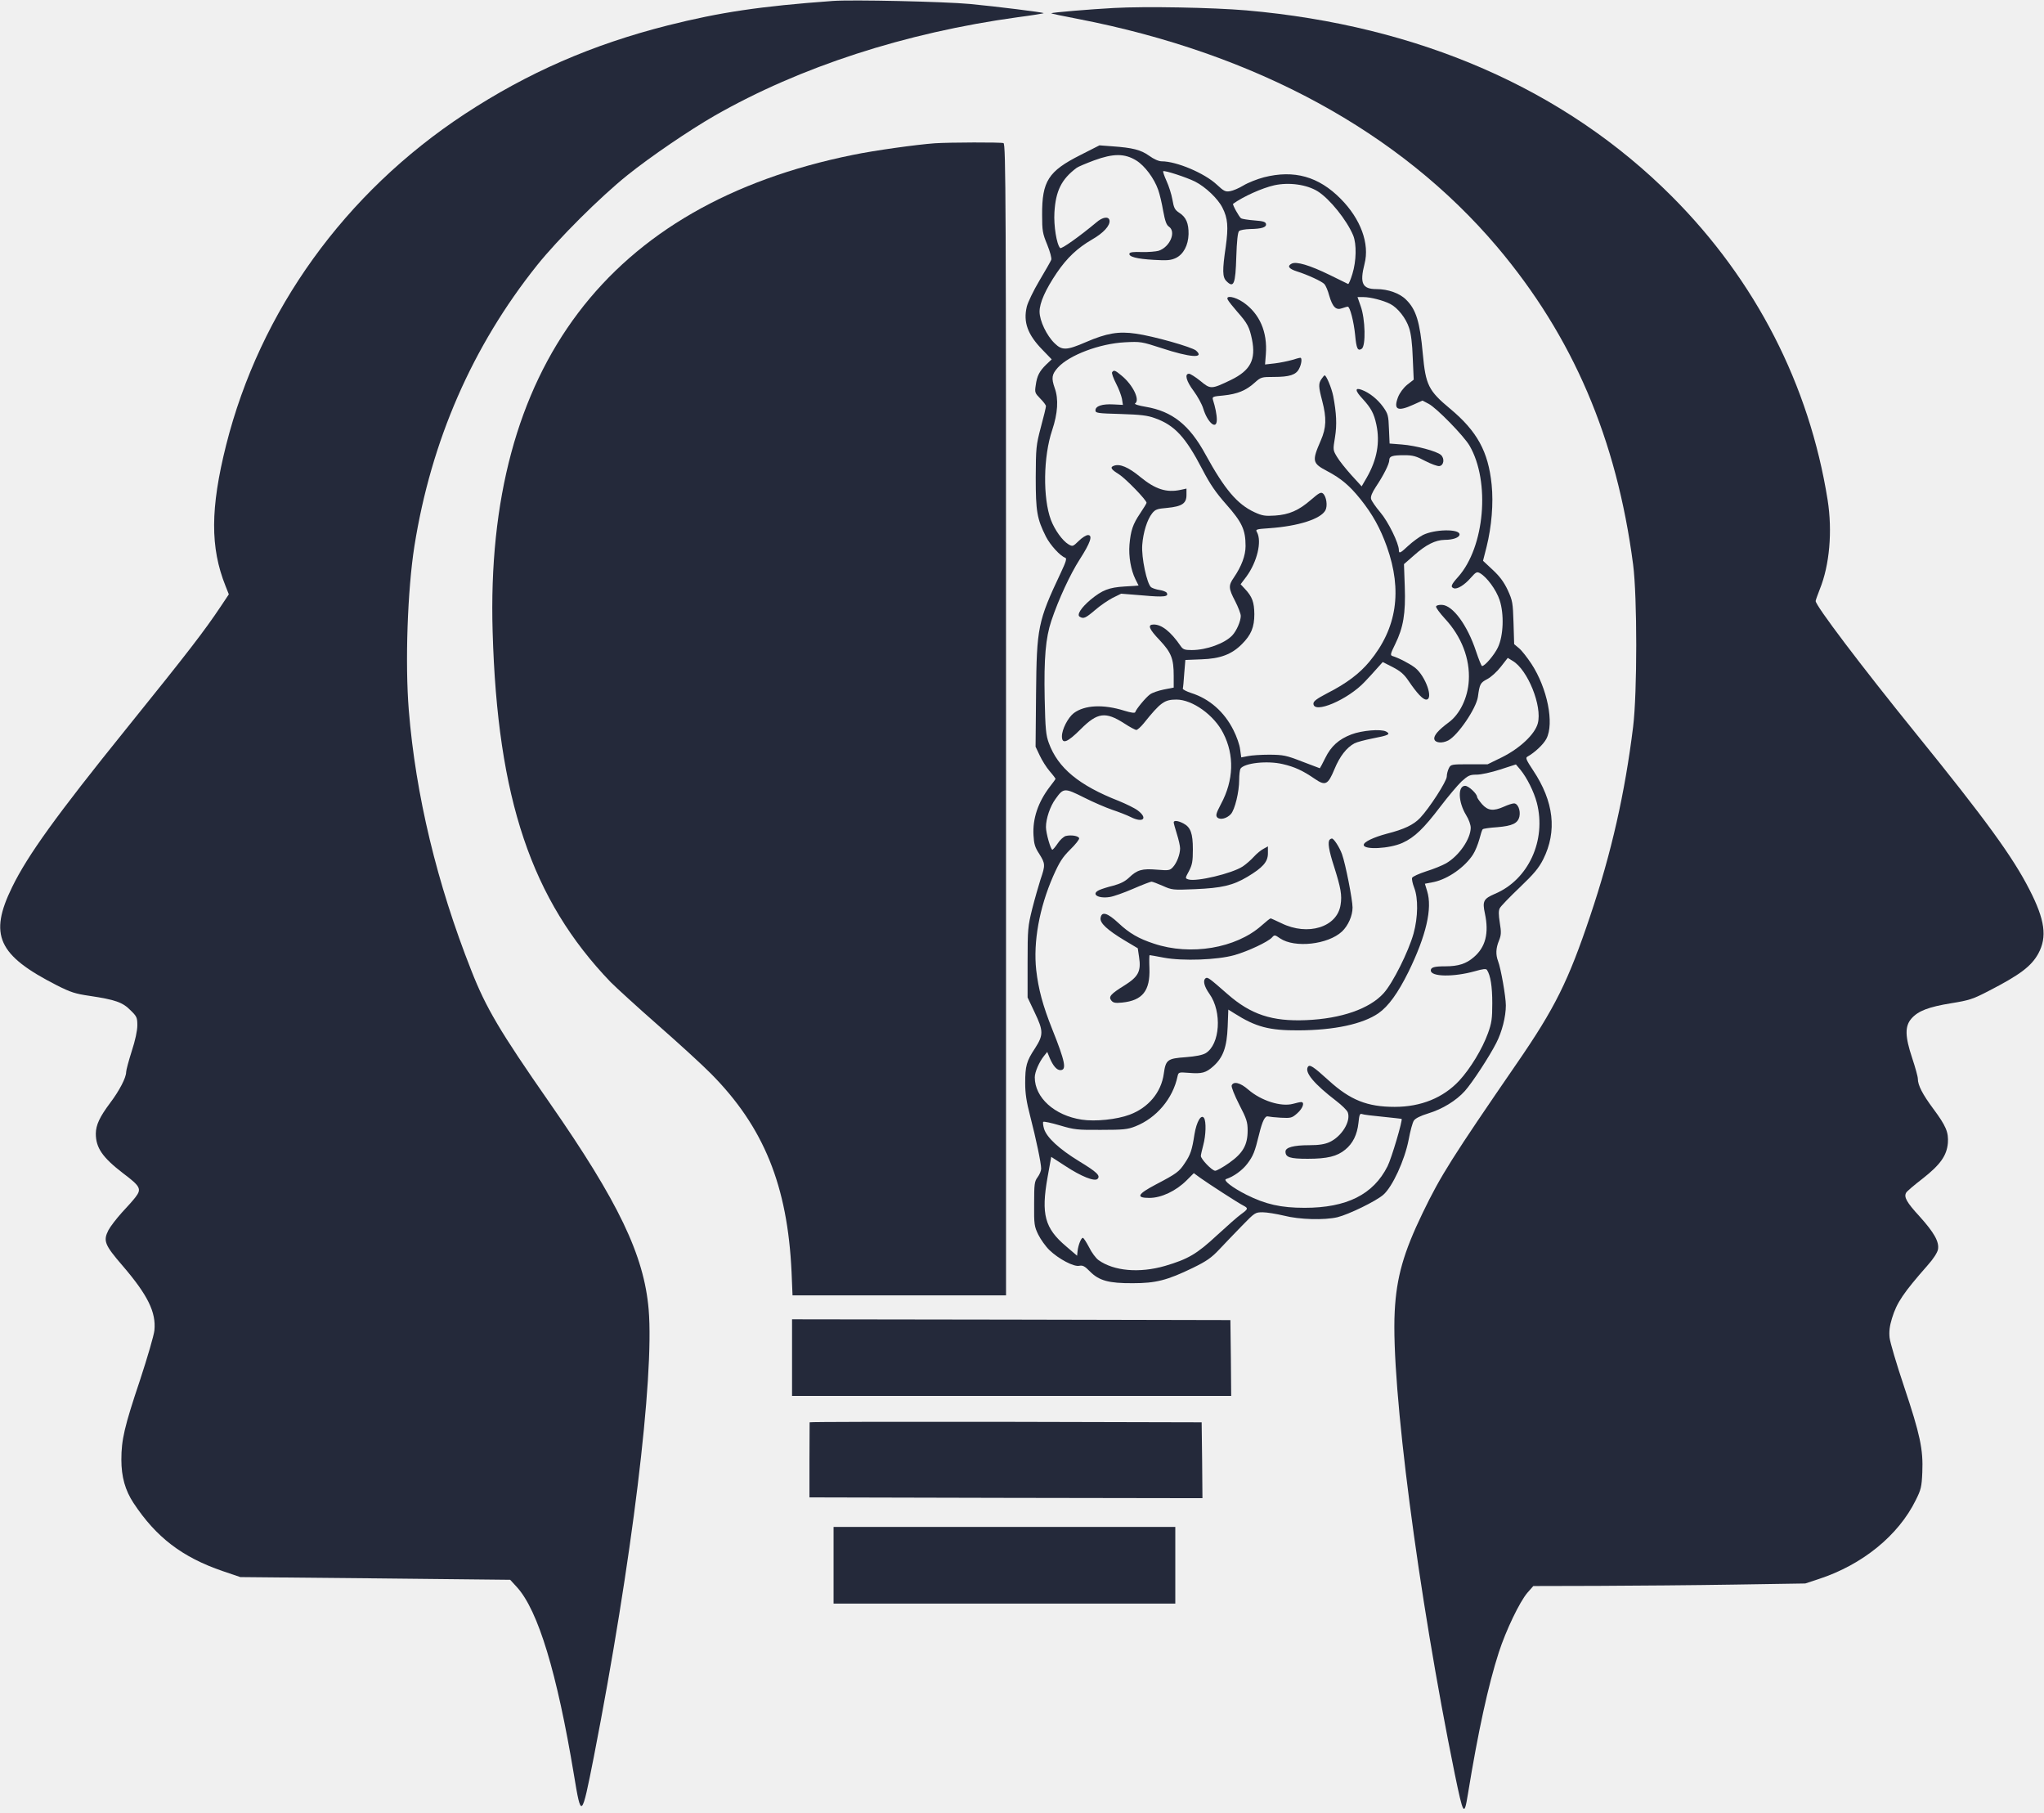
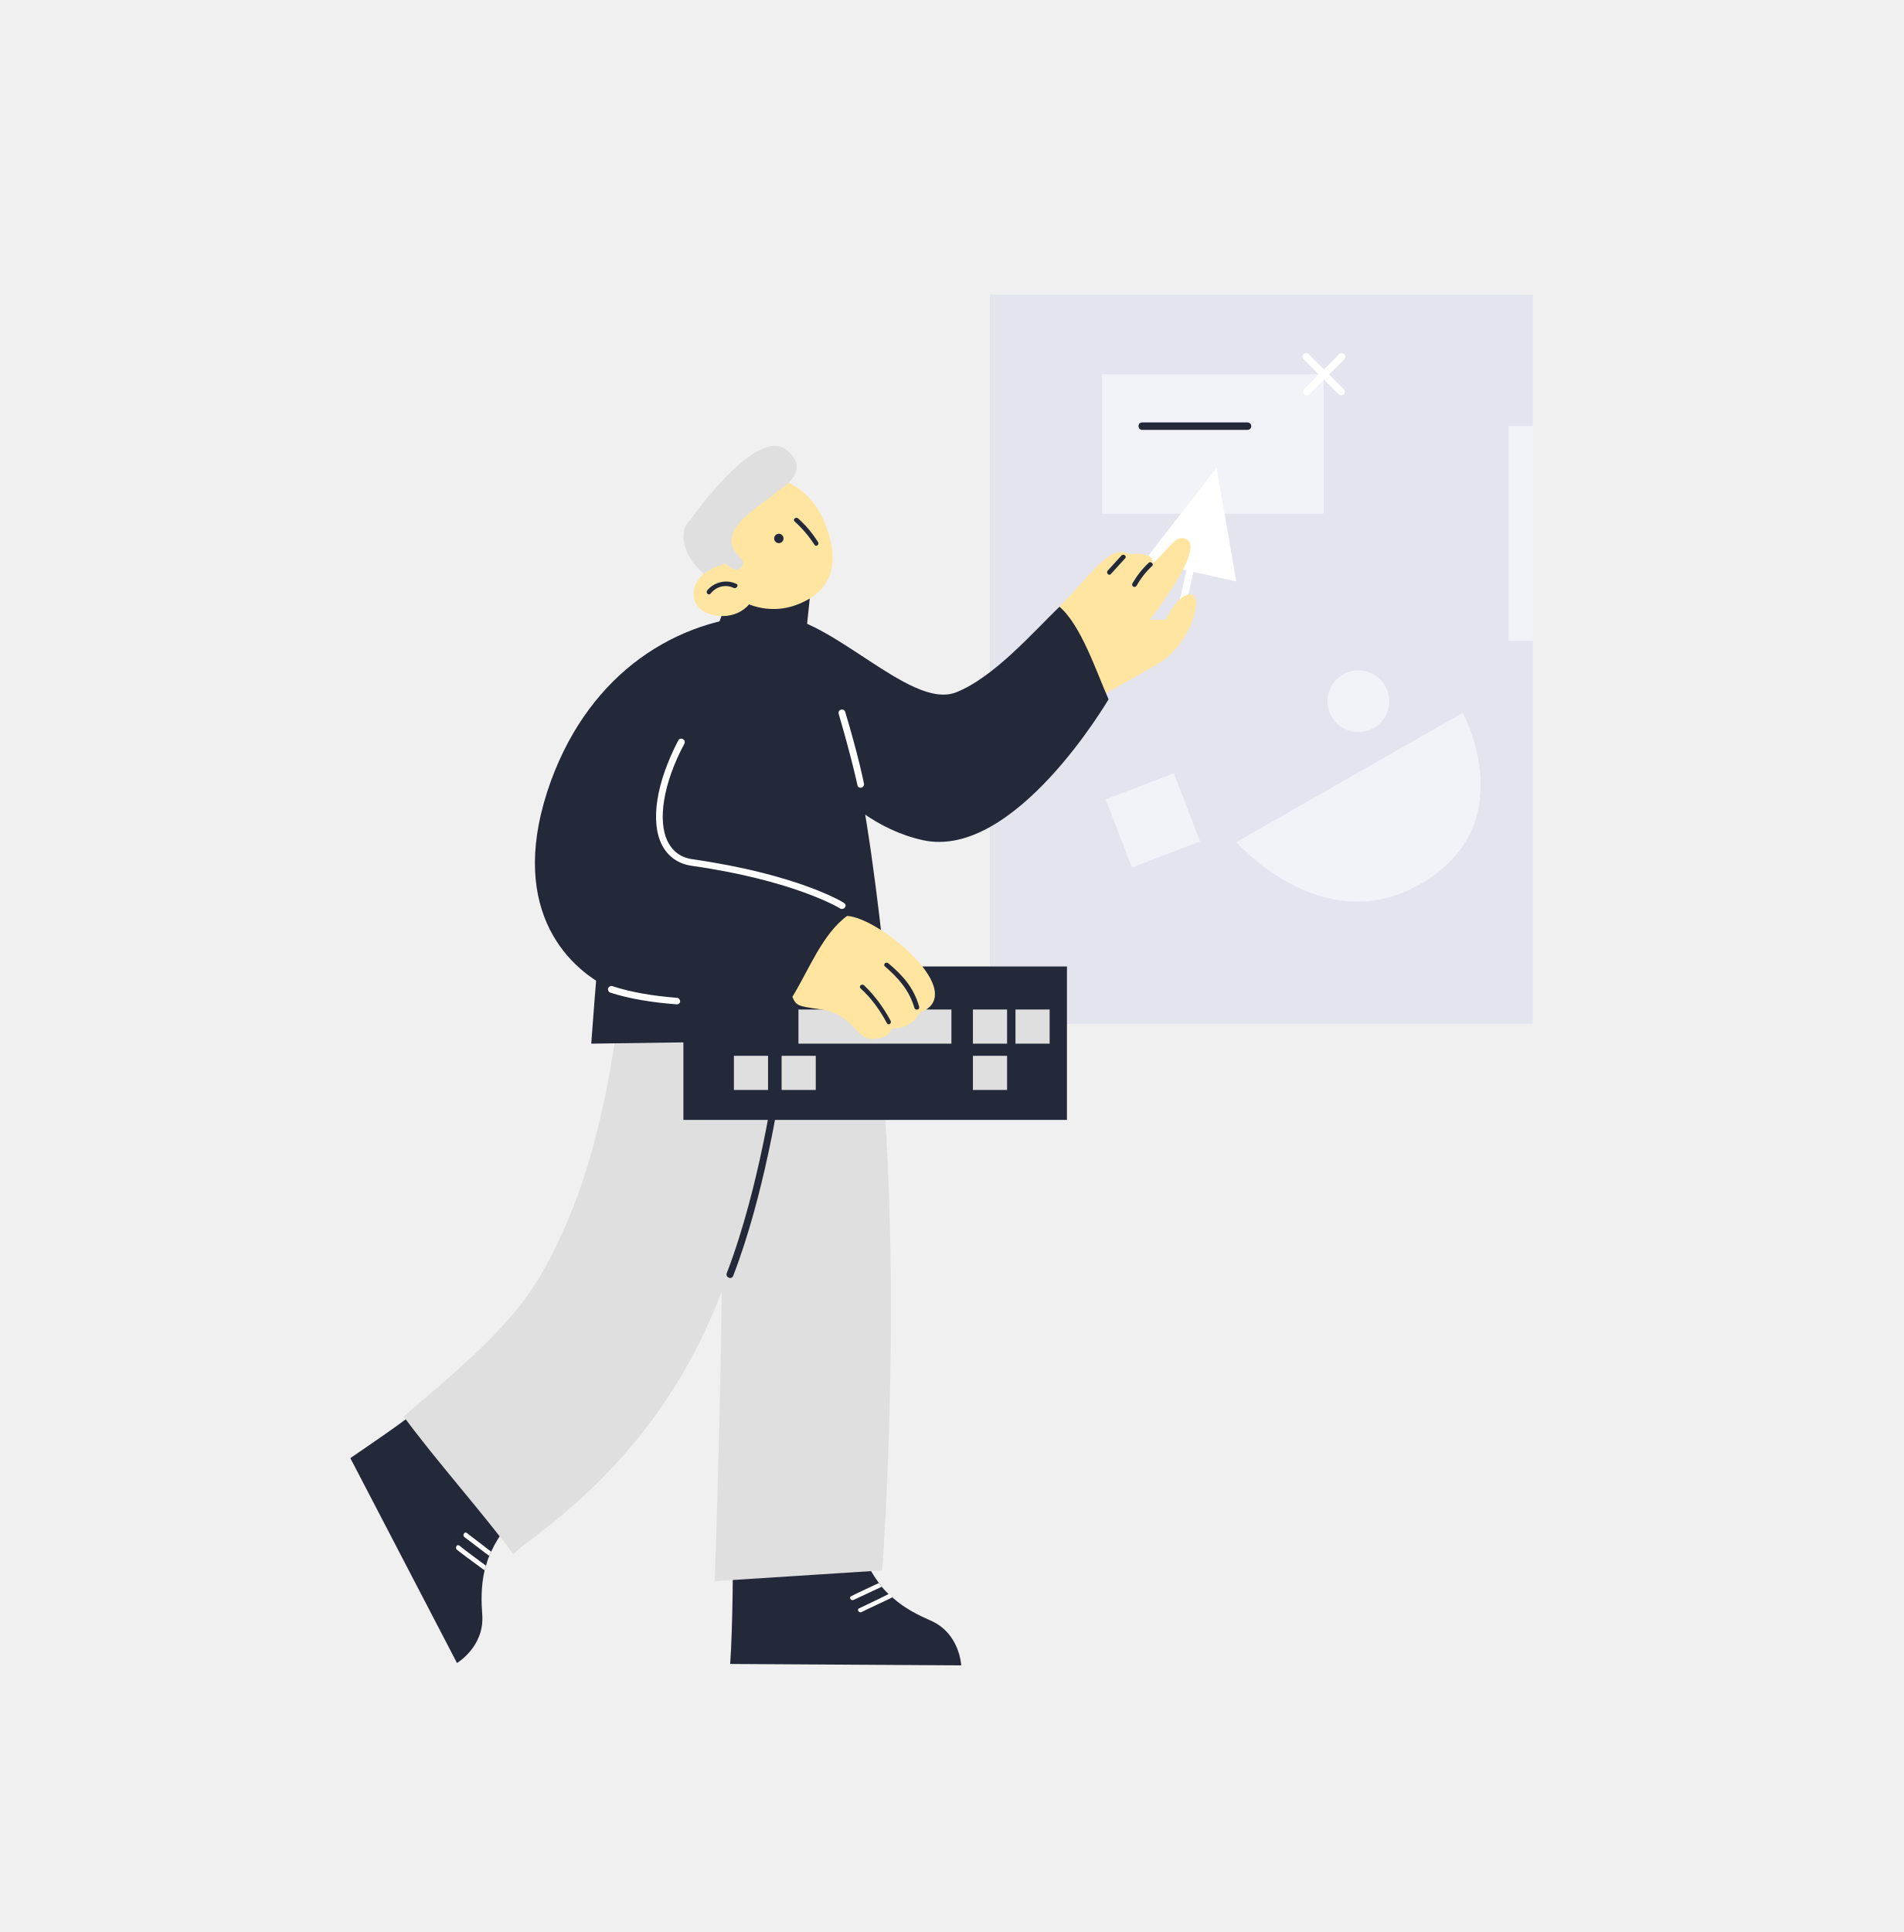
- <svg xmlns="http://www.w3.org/2000/svg" version="1.0" width="1280pt" height="1135pt" viewBox="0 0 1280 1135" preserveAspectRatio="xMidYMid meet">
-   <g transform="translate(0,1135) scale(0.1,-0.1)" fill="#24293a" stroke="none">
-     <path d="M5215 11344 c-455 -33 -707 -71 -1033 -153 -474 -120 -877 -296 -1272 -555 -750 -493 -1282 -1231 -1494 -2073 -99 -395 -100 -641 -4 -881 l21 -53 -48 -72 c-107 -160 -200 -281 -596 -772 -435 -539 -616 -790 -713 -989 -147 -300 -89 -427 280 -615 87 -44 116 -53 205 -66 160 -24 207 -40 256 -90 40 -39 43 -46 43 -95 0 -33 -13 -94 -35 -161 -19 -60 -35 -119 -35 -131 0 -35 -42 -116 -100 -193 -66 -88 -89 -138 -90 -192 0 -89 41 -149 171 -249 109 -82 117 -98 77 -150 -12 -16 -50 -59 -85 -96 -34 -38 -72 -87 -84 -110 -34 -67 -24 -92 89 -223 158 -184 210 -291 199 -404 -3 -31 -44 -171 -90 -311 -98 -292 -117 -374 -117 -499 0 -107 24 -192 76 -271 142 -215 305 -340 560 -427 l109 -37 845 -8 845 -9 43 -47 c132 -146 250 -535 356 -1173 46 -279 48 -277 125 113 238 1220 379 2373 343 2800 -29 339 -188 672 -620 1293 -312 448 -399 595 -491 830 -215 544 -348 1098 -391 1628 -24 296 -8 754 35 1027 105 661 363 1252 768 1759 132 165 397 429 567 565 146 117 386 280 544 371 537 307 1194 520 1898 617 92 12 166 24 164 26 -6 5 -292 41 -461 57 -159 15 -742 28 -860 19z" />
-     <path d="M6975 11300 c-149 -8 -387 -28 -392 -33 -1 -2 75 -18 170 -36 1109 -215 2012 -706 2622 -1426 475 -562 749 -1202 852 -1990 26 -199 26 -804 0 -1015 -51 -414 -136 -791 -269 -1185 -137 -408 -221 -577 -458 -921 -407 -592 -478 -704 -590 -936 -121 -250 -165 -405 -176 -619 -24 -459 147 -1773 376 -2895 54 -261 59 -269 82 -129 64 393 128 686 194 890 44 136 130 316 179 373 l37 42 406 1 c224 1 607 4 852 8 l445 7 85 28 c272 89 498 272 607 494 33 66 37 82 41 175 6 143 -14 236 -114 535 -47 140 -88 278 -91 307 -4 38 0 72 15 121 30 99 72 160 224 333 35 39 60 78 64 98 9 48 -24 106 -116 208 -80 87 -99 121 -83 148 4 8 51 48 103 88 111 87 151 144 158 222 5 68 -11 107 -92 216 -67 90 -96 147 -96 187 0 13 -16 71 -35 128 -46 138 -47 201 -5 249 42 48 108 73 250 96 111 18 134 25 234 77 196 101 266 154 310 233 57 105 42 212 -55 401 -104 204 -273 437 -709 975 -349 431 -630 803 -630 832 0 5 12 38 26 74 61 150 80 363 49 559 -115 721 -451 1375 -975 1900 -670 671 -1581 1070 -2665 1165 -210 18 -633 26 -830 15z" />
-     <path d="M5855 10453 c-114 -8 -380 -45 -515 -73 -1530 -310 -2304 -1333 -2255 -2985 30 -1045 243 -1678 739 -2194 34 -34 167 -156 296 -269 129 -113 279 -250 333 -305 330 -333 479 -700 504 -1242 l6 -145 669 0 668 0 0 3604 c0 3277 -1 3604 -16 3610 -16 6 -336 5 -429 -1z" />
-     <path d="M6765 10379 c-200 -101 -240 -163 -239 -374 0 -100 3 -117 32 -187 18 -45 29 -85 25 -95 -4 -10 -37 -68 -74 -130 -37 -62 -72 -135 -79 -163 -23 -97 5 -175 99 -271 l57 -59 -34 -32 c-43 -42 -58 -71 -66 -130 -7 -45 -5 -49 28 -83 20 -20 36 -41 36 -48 0 -7 -14 -66 -32 -132 -30 -114 -31 -129 -32 -315 0 -213 8 -258 64 -370 27 -53 90 -122 121 -132 11 -4 4 -26 -28 -94 -144 -305 -151 -342 -155 -759 l-3 -330 26 -55 c14 -30 42 -75 62 -98 21 -24 37 -46 37 -48 0 -2 -16 -25 -36 -50 -74 -97 -108 -200 -102 -303 3 -55 9 -76 36 -117 38 -61 39 -70 8 -160 -12 -38 -36 -121 -52 -184 -27 -109 -29 -126 -29 -335 l0 -220 44 -93 c56 -117 56 -142 2 -226 -53 -80 -61 -110 -61 -218 0 -64 8 -117 31 -205 37 -143 69 -296 69 -330 0 -13 -10 -37 -22 -53 -20 -27 -22 -42 -22 -168 -1 -129 1 -140 26 -192 15 -30 46 -74 70 -97 57 -55 153 -106 187 -98 21 4 34 -2 66 -35 57 -58 118 -75 270 -74 143 0 214 18 375 96 86 42 116 63 165 115 33 35 97 102 142 148 81 83 83 85 130 85 26 0 86 -10 133 -21 97 -25 254 -29 335 -10 70 17 243 101 288 141 57 50 133 215 158 343 10 55 25 110 33 121 9 14 41 30 90 45 89 27 175 80 229 140 46 51 155 218 197 301 36 70 60 165 60 235 0 54 -31 232 -49 278 -15 40 -14 80 6 128 14 35 15 52 5 112 -8 51 -8 76 0 91 6 12 62 70 124 129 91 87 120 122 148 177 88 176 67 362 -64 558 -41 62 -48 77 -36 84 47 26 102 78 120 113 50 96 6 316 -94 469 -26 39 -60 83 -77 97 l-31 26 -4 134 c-4 126 -6 138 -36 204 -24 51 -50 86 -94 127 l-61 57 22 86 c32 129 44 273 32 391 -21 207 -91 334 -260 475 -136 113 -153 149 -171 343 -18 200 -42 278 -104 339 -40 41 -114 67 -186 67 -89 0 -106 36 -75 158 33 126 -24 281 -149 407 -138 140 -292 183 -481 135 -42 -11 -100 -34 -128 -51 -28 -17 -65 -33 -84 -36 -29 -5 -39 0 -83 41 -77 72 -252 146 -345 146 -18 0 -49 13 -79 35 -52 37 -103 50 -231 59 l-80 6 -120 -61z m351 -34 c53 -33 112 -112 137 -184 9 -25 23 -84 31 -131 12 -64 20 -88 36 -99 47 -32 7 -127 -64 -151 -18 -5 -65 -9 -106 -8 -51 2 -74 -1 -77 -9 -7 -20 45 -34 153 -40 83 -5 106 -3 138 12 47 23 77 79 79 149 1 67 -15 106 -57 133 -29 19 -35 30 -44 83 -6 34 -23 87 -37 117 -14 31 -23 58 -21 61 8 7 146 -38 200 -65 65 -33 143 -107 171 -163 34 -66 38 -121 21 -244 -22 -149 -21 -191 4 -216 46 -46 57 -20 62 153 3 95 9 152 17 160 7 7 38 12 69 13 73 1 104 11 100 32 -3 13 -18 18 -73 22 -39 3 -76 9 -83 13 -12 8 -56 87 -50 91 64 46 182 99 258 116 92 20 203 5 272 -38 75 -47 182 -180 222 -276 22 -54 20 -160 -5 -241 -11 -36 -23 -65 -27 -63 -4 2 -55 27 -114 56 -127 62 -211 87 -240 71 -29 -15 -17 -32 33 -48 67 -21 158 -63 173 -80 8 -9 22 -41 30 -72 21 -72 43 -93 80 -79 15 5 31 10 36 10 14 0 38 -95 46 -176 8 -86 16 -104 41 -88 27 17 23 187 -6 267 l-20 57 37 0 c45 0 125 -21 168 -43 47 -24 99 -90 118 -150 12 -34 20 -98 23 -188 l6 -136 -41 -32 c-24 -20 -46 -50 -57 -77 -30 -79 -4 -93 95 -48 l58 26 38 -20 c49 -25 222 -202 257 -263 130 -224 95 -634 -72 -821 -44 -49 -49 -63 -27 -71 21 -8 67 20 106 65 32 36 38 40 57 30 43 -24 102 -103 124 -169 29 -88 24 -224 -11 -297 -22 -46 -81 -116 -99 -116 -4 0 -21 42 -38 93 -54 163 -145 287 -213 290 -18 1 -35 -3 -37 -10 -2 -7 23 -41 56 -77 103 -111 157 -250 149 -387 -6 -107 -56 -211 -126 -262 -65 -48 -94 -82 -90 -104 4 -24 48 -29 87 -9 61 32 175 200 186 273 11 81 15 88 58 111 24 12 62 47 86 78 l43 55 31 -19 c94 -55 186 -284 157 -391 -18 -68 -112 -156 -224 -212 l-90 -44 -115 0 c-113 0 -116 -1 -128 -25 -7 -14 -13 -37 -13 -52 0 -29 -109 -198 -167 -259 -41 -43 -99 -71 -209 -99 -82 -22 -144 -51 -144 -70 0 -32 162 -24 243 13 75 34 133 90 237 227 48 63 108 134 133 158 41 37 52 42 94 42 27 0 92 14 147 32 l99 32 28 -33 c41 -50 85 -138 103 -207 61 -235 -53 -482 -262 -570 -72 -31 -80 -46 -63 -124 26 -123 4 -210 -70 -273 -47 -41 -97 -57 -177 -57 -70 0 -92 -6 -92 -26 0 -40 142 -42 275 -5 52 15 72 17 77 8 22 -34 33 -103 33 -207 0 -99 -4 -125 -27 -189 -36 -99 -110 -221 -180 -297 -100 -107 -239 -164 -404 -164 -171 0 -278 42 -413 165 -98 89 -120 103 -131 85 -21 -35 40 -107 178 -213 34 -26 67 -58 72 -71 21 -56 -38 -152 -115 -187 -29 -13 -65 -19 -126 -19 -99 0 -149 -14 -149 -40 0 -36 28 -45 139 -45 123 0 184 15 235 57 48 39 75 94 83 168 5 51 9 60 22 55 9 -4 68 -11 131 -17 63 -7 116 -12 117 -13 9 -4 -63 -248 -88 -297 -89 -177 -256 -260 -519 -260 -150 0 -245 22 -365 82 -87 44 -148 91 -127 98 47 15 102 55 133 96 37 49 47 74 74 185 20 82 37 117 56 111 8 -2 44 -6 80 -8 63 -3 69 -2 103 28 35 31 48 70 24 70 -7 0 -30 -5 -51 -11 -75 -20 -199 19 -280 89 -50 44 -93 54 -104 26 -3 -9 17 -60 47 -119 47 -90 53 -111 53 -163 0 -90 -29 -142 -116 -203 -38 -27 -78 -49 -87 -49 -20 0 -90 73 -90 93 0 6 7 37 15 67 17 63 19 148 5 170 -18 27 -47 -23 -60 -102 -15 -98 -25 -128 -61 -181 -35 -53 -51 -65 -179 -132 -118 -62 -129 -85 -42 -85 74 0 166 43 233 110 l45 45 41 -30 c52 -37 240 -159 271 -174 30 -16 28 -21 -16 -53 -20 -14 -88 -74 -151 -132 -126 -117 -180 -149 -326 -192 -160 -46 -319 -32 -415 36 -17 12 -44 48 -60 81 -17 32 -34 59 -39 59 -11 0 -29 -46 -33 -83 l-3 -29 -69 59 c-134 113 -157 201 -116 432 l23 128 88 -57 c100 -66 184 -99 202 -81 20 20 -4 43 -116 111 -124 76 -203 149 -219 203 -6 20 -8 40 -5 43 3 4 50 -6 104 -22 91 -27 110 -29 258 -28 140 0 167 3 215 22 132 52 235 174 264 313 6 26 7 27 70 22 83 -7 108 0 155 42 61 55 84 120 89 247 l4 107 37 -23 c135 -86 220 -108 403 -107 223 1 401 39 500 107 63 44 122 126 188 259 111 227 151 398 117 506 l-14 46 57 11 c88 19 194 93 245 173 13 20 30 62 39 94 8 31 17 60 21 63 3 4 44 10 91 13 95 8 129 24 139 67 8 39 -10 82 -34 82 -10 0 -38 -9 -62 -20 -67 -30 -101 -26 -138 15 -17 20 -31 40 -31 45 0 20 -53 70 -75 70 -47 0 -44 -101 6 -183 17 -27 29 -61 29 -80 -1 -70 -73 -175 -154 -222 -23 -13 -78 -36 -124 -50 -46 -15 -86 -33 -89 -41 -3 -8 3 -36 13 -62 26 -66 24 -185 -4 -287 -32 -114 -130 -310 -187 -373 -88 -98 -266 -160 -486 -169 -213 -9 -346 35 -492 163 -114 100 -124 107 -136 100 -20 -13 -11 -51 23 -99 80 -112 66 -317 -24 -371 -21 -12 -62 -20 -125 -25 -114 -8 -125 -16 -137 -103 -16 -117 -96 -213 -214 -257 -80 -30 -215 -44 -300 -31 -171 26 -294 138 -294 265 0 33 28 97 58 134 l20 25 16 -39 c21 -49 44 -75 66 -75 41 0 31 52 -51 257 -59 148 -86 249 -100 370 -19 175 19 388 106 587 40 90 58 118 107 167 33 32 58 64 56 71 -5 15 -50 22 -84 14 -13 -4 -36 -24 -50 -46 -15 -22 -30 -40 -34 -40 -10 0 -40 103 -40 142 0 52 26 130 60 176 50 70 56 70 178 9 59 -30 139 -64 177 -77 39 -13 91 -33 117 -46 76 -38 108 -8 44 41 -19 15 -73 41 -119 60 -251 98 -382 207 -439 363 -18 49 -22 86 -26 280 -5 251 6 379 42 486 45 134 118 291 177 383 67 104 84 153 52 153 -11 0 -37 -16 -58 -37 -36 -35 -38 -36 -64 -21 -38 23 -86 90 -110 153 -51 137 -48 396 8 562 35 105 41 194 16 263 -22 63 -19 86 20 129 71 78 262 150 420 158 97 5 104 4 227 -36 182 -60 274 -66 218 -16 -25 22 -268 91 -377 106 -108 16 -183 3 -313 -53 -120 -52 -149 -53 -195 -8 -51 49 -95 142 -95 199 0 55 37 138 108 243 64 94 129 155 220 208 72 41 115 88 110 120 -5 27 -43 22 -83 -13 -103 -86 -218 -168 -226 -160 -22 22 -41 140 -36 223 8 135 44 208 139 279 9 7 59 28 110 47 120 44 191 44 264 -1z" />
-     <path d="M7689 9473 c5 -10 32 -44 60 -76 63 -71 75 -95 91 -171 26 -128 -9 -195 -132 -255 -123 -59 -127 -59 -191 -6 -31 25 -63 45 -71 45 -30 0 -17 -47 29 -108 25 -34 52 -83 60 -110 27 -89 85 -138 85 -69 0 31 -10 79 -24 123 -6 20 -2 22 66 28 87 9 141 31 195 80 39 35 43 36 120 36 98 0 139 13 158 51 16 30 20 69 8 69 -5 0 -28 -6 -53 -14 -25 -7 -73 -17 -106 -21 l-62 -7 5 64 c11 140 -39 254 -141 325 -54 37 -114 46 -97 16z" />
-     <path d="M6964 9019 c-3 -6 8 -37 25 -70 17 -32 33 -76 37 -96 l6 -38 -59 3 c-70 4 -113 -10 -113 -37 0 -17 11 -19 158 -23 126 -4 168 -9 214 -26 124 -44 192 -118 297 -320 49 -94 83 -144 151 -221 98 -111 120 -158 120 -260 0 -59 -25 -126 -74 -198 -34 -49 -33 -67 9 -147 19 -37 35 -79 35 -92 0 -33 -26 -93 -53 -122 -47 -50 -161 -92 -254 -92 -45 0 -55 4 -70 26 -61 89 -118 134 -168 134 -41 0 -31 -27 38 -99 72 -77 87 -115 87 -222 l0 -74 -62 -12 c-34 -7 -73 -20 -87 -31 -26 -19 -86 -91 -92 -111 -3 -7 -27 -3 -67 9 -133 42 -250 36 -318 -15 -36 -28 -74 -101 -74 -145 0 -52 34 -39 118 45 105 105 155 111 272 36 35 -23 69 -41 76 -41 7 0 28 19 46 41 106 132 130 149 205 149 100 0 236 -97 293 -210 71 -138 66 -295 -14 -444 -31 -59 -34 -72 -23 -84 18 -17 59 -7 85 21 25 28 52 139 52 214 0 32 4 63 8 70 23 36 168 52 265 29 74 -17 126 -41 200 -92 67 -46 83 -38 124 61 33 80 76 135 125 161 15 8 65 21 110 30 104 20 119 27 88 44 -32 17 -151 7 -217 -18 -79 -30 -128 -74 -164 -148 -17 -35 -33 -64 -34 -64 -1 0 -51 19 -111 42 -100 39 -117 42 -204 43 -52 0 -113 -4 -136 -9 l-41 -8 -7 50 c-3 28 -22 82 -42 121 -57 114 -150 196 -264 232 -30 10 -54 22 -53 28 2 6 6 48 9 95 l7 84 101 4 c118 4 189 31 253 95 58 58 78 106 78 188 -1 75 -13 109 -59 158 l-27 29 37 49 c66 91 97 218 66 276 -11 19 -8 20 78 26 182 13 321 58 350 112 15 28 6 87 -15 105 -13 11 -25 4 -75 -39 -77 -67 -137 -93 -226 -99 -62 -4 -80 -1 -128 21 -108 50 -187 143 -307 362 -100 184 -208 270 -374 298 -44 7 -74 17 -67 21 33 20 -13 116 -84 174 -42 35 -49 37 -60 21z" />
-     <path d="M8276 8978 c-20 -29 -20 -47 4 -138 28 -108 26 -168 -9 -248 -56 -129 -54 -142 41 -192 87 -46 140 -91 209 -177 75 -94 123 -181 164 -296 98 -276 63 -511 -109 -719 -62 -75 -144 -137 -264 -198 -65 -34 -87 -50 -87 -65 0 -68 216 24 321 136 23 24 58 62 77 84 l36 40 63 -32 c48 -25 71 -45 98 -85 53 -78 90 -118 111 -118 48 0 -3 146 -69 199 -34 26 -103 62 -143 74 -14 5 -11 15 18 74 51 104 66 192 60 360 l-5 141 64 56 c74 66 133 95 191 96 53 0 93 15 93 34 0 36 -157 33 -230 -4 -23 -12 -64 -42 -90 -66 -51 -48 -60 -52 -60 -28 0 42 -66 177 -116 236 -29 34 -55 72 -58 84 -4 15 6 39 30 76 47 70 84 143 84 167 0 25 19 31 95 31 53 0 74 -6 130 -36 37 -19 77 -34 89 -32 28 4 34 48 9 70 -26 23 -155 58 -244 65 l-77 6 -4 91 c-3 85 -6 95 -37 139 -35 48 -85 88 -133 106 -45 17 -43 -5 5 -56 53 -58 71 -91 86 -161 24 -112 4 -220 -60 -332 l-32 -55 -64 70 c-35 39 -76 90 -90 114 -26 43 -26 44 -13 123 13 79 9 152 -11 258 -10 50 -43 130 -54 130 -2 0 -11 -10 -19 -22z" />
-     <path d="M6973 8433 c-23 -9 -14 -23 35 -53 43 -28 172 -161 172 -178 0 -4 -18 -33 -40 -66 -46 -68 -59 -107 -67 -196 -6 -74 9 -159 37 -216 11 -21 20 -39 20 -40 0 -1 -39 -3 -88 -6 -97 -6 -139 -22 -213 -83 -59 -50 -87 -94 -68 -106 24 -15 36 -10 96 41 32 28 82 62 111 77 l53 26 137 -11 c132 -12 163 -8 148 17 -4 6 -24 14 -44 17 -21 3 -44 11 -53 17 -27 20 -62 188 -56 265 6 80 31 159 62 198 19 24 31 29 93 34 94 9 122 28 122 81 l0 40 -37 -8 c-88 -19 -158 4 -250 79 -77 64 -132 87 -170 71z" />
-     <path d="M7350 6201 c0 -5 9 -38 20 -73 11 -34 20 -75 20 -89 0 -38 -20 -90 -44 -117 -20 -22 -26 -23 -101 -17 -93 8 -124 -1 -175 -50 -24 -23 -54 -38 -98 -50 -34 -8 -74 -21 -87 -27 -56 -25 -10 -56 65 -44 22 3 87 26 145 51 57 25 110 45 116 45 6 0 38 -12 70 -26 58 -26 63 -27 202 -21 167 7 237 23 328 77 97 58 129 94 129 147 l0 44 -27 -15 c-16 -8 -43 -30 -61 -50 -18 -20 -49 -47 -70 -61 -67 -44 -290 -97 -340 -81 -21 7 -21 7 4 53 20 39 24 60 24 135 0 101 -14 139 -60 163 -33 17 -60 20 -60 6z" />
-     <path d="M8327 6093 c-14 -14 -6 -67 28 -171 41 -130 50 -177 40 -237 -21 -140 -205 -197 -371 -115 -34 16 -64 30 -67 30 -4 0 -29 -20 -57 -45 -160 -142 -444 -190 -674 -113 -95 31 -154 65 -222 129 -70 65 -106 75 -112 31 -5 -31 43 -75 149 -139 l84 -50 8 -54 c14 -90 -4 -124 -92 -179 -87 -54 -101 -71 -81 -95 12 -14 25 -16 67 -12 128 13 176 74 171 215 -2 45 -1 82 1 82 3 0 43 -7 90 -16 118 -22 335 -14 441 16 85 24 210 83 235 110 16 18 18 18 51 -5 92 -62 300 -39 388 43 38 36 66 98 66 150 0 48 -44 273 -66 334 -15 42 -51 98 -63 98 -4 0 -11 -3 -14 -7z" />
-     <path d="M4960 2850 l0 -240 1375 0 1375 0 -2 238 -3 237 -1372 3 -1373 2 0 -240z" />
-     <path d="M5070 2445 c0 -3 0 -110 -1 -237 l0 -233 1231 -3 1230 -2 -2 237 -3 238 -1227 3 c-676 1 -1228 0 -1228 -3z" />
-     <path d="M5220 1550 l0 -240 1070 0 1070 0 0 240 0 240 -1070 0 -1070 0 0 -240z" />
+ <svg xmlns="http://www.w3.org/2000/svg" version="1.1" id="Слой_1" x="0px" y="0px" viewBox="0 0 407 413" style="enable-background:new 0 0 407 413;" xml:space="preserve">
+   <style type="text/css">
+ 	.st0{fill:#24293a;}
+ 	.st1{fill:#FFFFFF;}
+ 	.st2{fill:#dfdfdf;}
+ 	.st3{fill:#24293a;}
+ 	.st4{fill:#E4E4EF;}
+ 	.st5{fill:#F2F2F9;}
+ 	.st6{fill:#ffe59f;}
+ 	.st7{fill:#24293a;}
+ </style>
+   <g id="_x32_">
+     <g id="Bottom_48_">
+       <g>
+         <path class="st0" d="M182.5,325.4c1.1,5.8,3.1,9.9,5.4,13c0.2,0.3,0.4,0.5,0.6,0.8c0.5,0.6,1,1.1,1.5,1.6     c0.3,0.3,0.5,0.5,0.8,0.7c2.7,2.4,5.6,3.8,8.1,4.9c6.3,2.7,6.6,9.6,6.6,9.6l-49.4-0.3c0.6-8.2,0.6-23.7,0.6-23.7     C167,328.9,171.9,327.1,182.5,325.4z" />
+       </g>
+       <g>
+         <path class="st1" d="M187.9,338.4c0.2,0.3,0.4,0.5,0.6,0.8c-2,0.9-4,1.9-6,2.8c-0.6,0.3-1.1-0.6-0.5-0.8     C184,340.2,186,339.3,187.9,338.4z" />
+       </g>
+       <g>
+         <path class="st1" d="M190.1,340.7c0.3,0.3,0.5,0.5,0.8,0.7c-2.2,1.1-4.5,2.1-6.7,3.2c-0.6,0.3-1.1-0.6-0.5-0.8     C185.8,342.8,187.9,341.8,190.1,340.7z" />
+       </g>
+       <g>
+         <path class="st2" d="M187.4,218.2c6.1,52.7,1.2,117.5,1.2,117.5l-35.8,2.3c0,0,3.6-100.5,0.2-118.2     C149.6,202.2,187.4,218.2,187.4,218.2z" />
+       </g>
+       <g>
+         <path class="st0" d="M113.9,320.8c-4.6,3.7-7.3,7.4-8.9,10.9c-0.1,0.3-0.3,0.6-0.4,0.9c-0.3,0.7-0.5,1.4-0.7,2.1     c-0.1,0.3-0.2,0.7-0.3,1c-0.8,3.5-0.7,6.8-0.5,9.5c0.5,6.8-5.4,10.3-5.4,10.3l-22.8-43.8c6.9-4.8,13.7-9.1,19-14.4     C101.4,304.9,107.5,312.3,113.9,320.8z" />
+       </g>
+       <g>
+         <path class="st2" d="M166.5,197.6l-31.6,2.1c-3.4,19.5-4.8,47.8-19.2,72.7c-6.5,11.3-17.7,20.3-29.4,30.4     c6.5,8.9,16.9,20.6,23.5,29.5c2.1-3.5,38.5-22.4,49.6-73.6C165.5,230.6,166.5,197.6,166.5,197.6z" />
+       </g>
+       <g>
+         <path class="st1" d="M105,331.7c-0.1,0.3-0.3,0.6-0.4,0.9c-1.8-1.3-3.5-2.7-5.3-4c-0.5-0.4,0-1.3,0.5-0.9     C101.6,329.1,103.3,330.4,105,331.7z" />
+       </g>
+       <g>
+         <path class="st1" d="M103.9,334.7c-0.1,0.3-0.2,0.7-0.3,1c-2-1.5-4-2.9-5.9-4.4c-0.5-0.4,0-1.3,0.5-0.9     C100.1,331.9,102,333.3,103.9,334.7z" />
+       </g>
+       <g>
+         <path class="st3" d="M156.1,273.2c-0.1,0-0.2,0-0.3-0.1c-0.4-0.1-0.6-0.6-0.4-1c7.1-18.5,10.3-41.8,10.3-42.1l0.1-0.6l0.6,0     c0.1,0,5.6-0.3,9.3-1.3c0.4-0.1,0.8,0.1,0.9,0.5c0.1,0.4-0.1,0.8-0.5,0.9c-3.1,0.8-7.4,1.2-9,1.3c-0.5,3.8-3.8,24.9-10.3,41.8     C156.7,273,156.4,273.2,156.1,273.2z" />
+       </g>
+     </g>
+     <g id="Top_48_">
+       <g id="Window_15_">
+         <g>
+           <rect x="211.6" y="63" class="st4" width="116.1" height="155.9" />
+         </g>
+         <g>
+           <rect x="235.6" y="80" class="st5" width="47.4" height="29.8" />
+         </g>
+         <g>
+           <path class="st5" d="M264.3,180l48.4-27.6c0,0,13.5,24.5-10,37.1C282.2,200.5,264.3,180,264.3,180z" />
+         </g>
+         <g>
+           <circle class="st5" cx="290.4" cy="149.9" r="6.6" />
+         </g>
+         <g>
+           <path class="st1" d="M286.7,84.5c-0.2,0-0.4-0.1-0.5-0.2l-7.5-7.5c-0.3-0.3-0.3-0.8,0-1.1s0.8-0.3,1.1,0l7.5,7.5      c0.3,0.3,0.3,0.8,0,1.1C287.1,84.5,286.9,84.5,286.7,84.5z" />
+         </g>
+         <g>
+           <path class="st1" d="M279.3,84.5c-0.2,0-0.4-0.1-0.5-0.2c-0.3-0.3-0.3-0.8,0-1.1l7.5-7.5c0.3-0.3,0.8-0.3,1.1,0s0.3,0.8,0,1.1      l-7.5,7.5C279.7,84.5,279.5,84.5,279.3,84.5z" />
+         </g>
+         <g>
+           <rect x="238.7" y="167.6" transform="matrix(0.9333 -0.359 0.359 0.9333 -46.5532 100.1699)" class="st5" width="15.6" height="15.6" />
+         </g>
+         <g>
+           <rect x="322.5" y="91.1" class="st5" width="5.3" height="45.9" />
+         </g>
+         <g>
+           <path class="st3" d="M266.7,91.9h-22.5c-0.4,0-0.8-0.3-0.8-0.8s0.3-0.8,0.8-0.8h22.5c0.4,0,0.8,0.3,0.8,0.8      S267.1,91.9,266.7,91.9z" />
+         </g>
+       </g>
+       <g id="Arrow">
+         <g>
+           <polygon class="st1" points="244.6,119.9 260.1,100 264.3,124.3     " />
+         </g>
+         <g>
+           <path class="st1" d="M253.1,128.8c-0.1,0-0.1,0-0.2,0c-0.4-0.1-0.7-0.5-0.6-0.9l2.4-10.6c0.1-0.4,0.5-0.7,0.9-0.6      c0.4,0.1,0.7,0.5,0.6,0.9l-2.4,10.6C253.7,128.6,253.4,128.8,253.1,128.8z" />
+         </g>
+       </g>
+       <g id="Hand_2_38_">
+         <g>
+           <path class="st6" d="M226.5,129.7c6.7-6.7,10.9-13.7,15.1-11.2c0,0,5.2-0.8,4.8,1.9c3.6-2.9,4.9-6.4,7.3-5.1      c4,2.1-7.9,17.2-7.9,17.2h3.4c0,0,2.7-5.8,5.5-5.4c2.7,0.4-0.2,11-7.6,15.1c-5.9,3.3-13.7,7.7-13.7,7.7L226.5,129.7z" />
+         </g>
+         <g>
+           <path class="st3" d="M226.5,129.7c-5.5,5.3-14,15.1-22.1,18.3c-10.1,4-27.9-17.8-40.5-16.5l3.2,21.9c0,0,10.6,21.9,30.2,26.2      s39.6-30,39.7-30.1C234.4,143.6,231.1,133.6,226.5,129.7z" />
+         </g>
+         <g>
+           <path class="st0" d="M245.6,120.3c-1.4,1.3-2.5,2.7-3.5,4.4c-0.3,0.6,0.5,1.1,0.9,0.5c0.9-1.6,2-3,3.3-4.2      C246.8,120.6,246,119.9,245.6,120.3z" />
+         </g>
+         <g>
+           <path class="st0" d="M239.8,118.7c-1,1.1-2,2.2-3,3.3c-0.4,0.5,0.3,1.2,0.7,0.7c1-1.1,2-2.2,3-3.3      C241,119,240.3,118.3,239.8,118.7z" />
+         </g>
+       </g>
+       <g id="Body_47_">
+         <g>
+           <polygon class="st3" points="155.1,129.4 153.5,133.7 172.3,135.8 173.2,127.1     " />
+         </g>
+         <g>
+           <path class="st3" d="M170,134.2c-10.6-8.2-32.4,6-35.9,18.1s-7.7,70.8-7.7,70.8l64.3-0.9c0,0-5.2-63.4-12.7-74.1      C170.5,137.4,173.5,137,170,134.2z" />
+         </g>
+         <g>
+           <path class="st1" d="M184,168.4c-0.3,0-0.7-0.2-0.7-0.6c0-0.1-1.3-6-4-15.2c-0.1-0.4,0.1-0.8,0.5-0.9c0.4-0.1,0.8,0.1,0.9,0.5      c2.8,9.3,4,15.2,4,15.3c0.1,0.4-0.2,0.8-0.6,0.9C184.1,168.4,184.1,168.4,184,168.4z" />
+         </g>
+       </g>
+       <g id="Keyboard">
+         <g>
+           <rect x="146.1" y="206.6" class="st7" width="82" height="32.8" />
+         </g>
+         <g>
+           <rect x="170.7" y="215.8" class="st2" width="32.7" height="7.3" />
+         </g>
+         <g>
+           <rect x="208" y="215.8" class="st2" width="7.3" height="7.3" />
+         </g>
+         <g>
+           <rect x="217.1" y="215.8" class="st2" width="7.3" height="7.3" />
+         </g>
+         <g>
+           <rect x="208" y="225.7" class="st2" width="7.3" height="7.3" />
+         </g>
+         <g>
+           <rect x="156.9" y="225.7" class="st2" width="7.3" height="7.3" />
+         </g>
+         <g>
+           <rect x="167.1" y="225.7" class="st2" width="7.3" height="7.3" />
+         </g>
+       </g>
+       <g id="Head_59_">
+         <g>
+           <path class="st6" d="M161.6,126.7c-1.9,5.1-7.1,5.8-10.6,4.3c-3.2-1.4-3.8-5.5-0.6-8.3c1.1-0.9,2.6-1.7,4.7-2.2      c0,0,1.6,0.2,3.2,0.9C160.5,122.2,162.7,123.9,161.6,126.7z" />
+         </g>
+         <g>
+           <path class="st6" d="M175.9,110.8c3.3,7.3,3.7,15.2-5.9,18.6c-6.5,2.3-14.5-0.5-17.8-7.8s-0.7-15.6,5.9-18.6      S172.6,103.5,175.9,110.8z" />
+         </g>
+         <g>
+           <ellipse transform="matrix(0.9996 -2.958225e-02 2.958225e-02 0.9996 -3.3309 4.9759)" class="st3" cx="166.5" cy="115.1" rx="1" ry="1" />
+         </g>
+         <g>
+           <path class="st3" d="M174.9,115.9c-1.2-1.9-2.6-3.6-4.3-5.1c-0.5-0.4-1.2,0.3-0.7,0.7c1.6,1.4,3,3.1,4.2,4.9      C174.4,117,175.2,116.5,174.9,115.9z" />
+         </g>
+         <g>
+           <path class="st2" d="M166.3,104.9c-2.2,2.4-13.1,7.8-9,13.2c1,1.4,2.2,1.9,1.1,3.3c-1.3,1.2-3.2-0.9-3.2-0.9      c-2,0.5-3.6,1.3-4.7,2.2c-5.3-4.6-5.2-9.8-2.8-11.7c0,0,14-20.1,20.5-14.8C173.9,100.9,166.3,104.9,166.3,104.9z" />
+         </g>
+         <g>
+           <path class="st3" d="M157.4,124.8c-2.1-1-4.7-0.4-6.2,1.4c-0.4,0.5,0.3,1.2,0.7,0.7c1.2-1.5,3.2-2.1,5-1.2      C157.5,125.9,158,125,157.4,124.8z" />
+         </g>
+       </g>
+       <g id="Hand_40_">
+         <g>
+           <path class="st3" d="M180,198.8c-0.9-3.1-14.1-12.2-14.8-15.3c-4.3,2.4-8.5,3.9-12.3,2.6c-10.5-3.6-14.4-22.8-2.3-32.3      s13.2-22.4,13.2-22.4c-19.1,0.8-37.5,12.3-46,35.5c-9.6,26.4,2.9,39.8,12.8,44.5c9.8,4.6,37.4,2.9,37.4,2.9      c0.3,0.5,2.7-3.7,3.2-4.1C173.9,206.7,181.3,203.2,180,198.8z" />
+         </g>
+         <g>
+           <path class="st1" d="M180,194.3c-0.1,0-0.3,0-0.4-0.1c-0.1-0.1-9.9-6-31.6-9.1c-3-0.4-5.2-2-6.5-4.5c-2.5-5-1.2-13.3,3.5-22.3      c0.2-0.4,0.6-0.5,1-0.3c0.4,0.2,0.5,0.6,0.3,1c-4.5,8.4-5.8,16.5-3.5,21c1.1,2.1,2.9,3.4,5.4,3.7c22.1,3.2,31.8,9,32.2,9.3      c0.4,0.2,0.5,0.7,0.2,1C180.5,194.2,180.3,194.3,180,194.3z" />
+         </g>
+         <g>
+           <path class="st1" d="M144.7,214.7C144.6,214.7,144.6,214.7,144.7,214.7c-5.3-0.4-10.2-1.2-14.2-2.5c-0.4-0.1-0.6-0.6-0.5-0.9      c0.1-0.4,0.6-0.6,0.9-0.5c3.9,1.3,8.7,2.1,13.8,2.5c0.4,0,0.7,0.4,0.7,0.8C145.4,214.4,145.1,214.7,144.7,214.7z" />
+         </g>
+         <g>
+           <path class="st6" d="M181.1,195.8c-5.3,3.9-8.1,11.4-11.7,17.3c0.8,1.9,1.3,2,5.6,2.6c7.8,1,7.6,6.4,11.5,6.4      c3.9-0.1,4-2.2,4-2.2c4.7,0,6.1-3.4,6.1-3.4C207.6,212.4,188,196.1,181.1,195.8z" />
+         </g>
+         <g>
+           <path class="st0" d="M190.4,218.2c-1.5-2.8-3.4-5.4-5.7-7.6c-0.5-0.4-1.2,0.3-0.7,0.7c2.3,2.1,4.1,4.6,5.6,7.4      C189.9,219.3,190.7,218.8,190.4,218.2z" />
+         </g>
+         <g>
+           <path class="st0" d="M196.5,215.2c-1.1-4-3.5-6.7-6.6-9.3c-0.5-0.4-1.2,0.3-0.7,0.7c2.9,2.5,5.2,5.1,6.3,8.9      C195.8,216.1,196.7,215.8,196.5,215.2z" />
+         </g>
+       </g>
+     </g>
  </g>
</svg>
